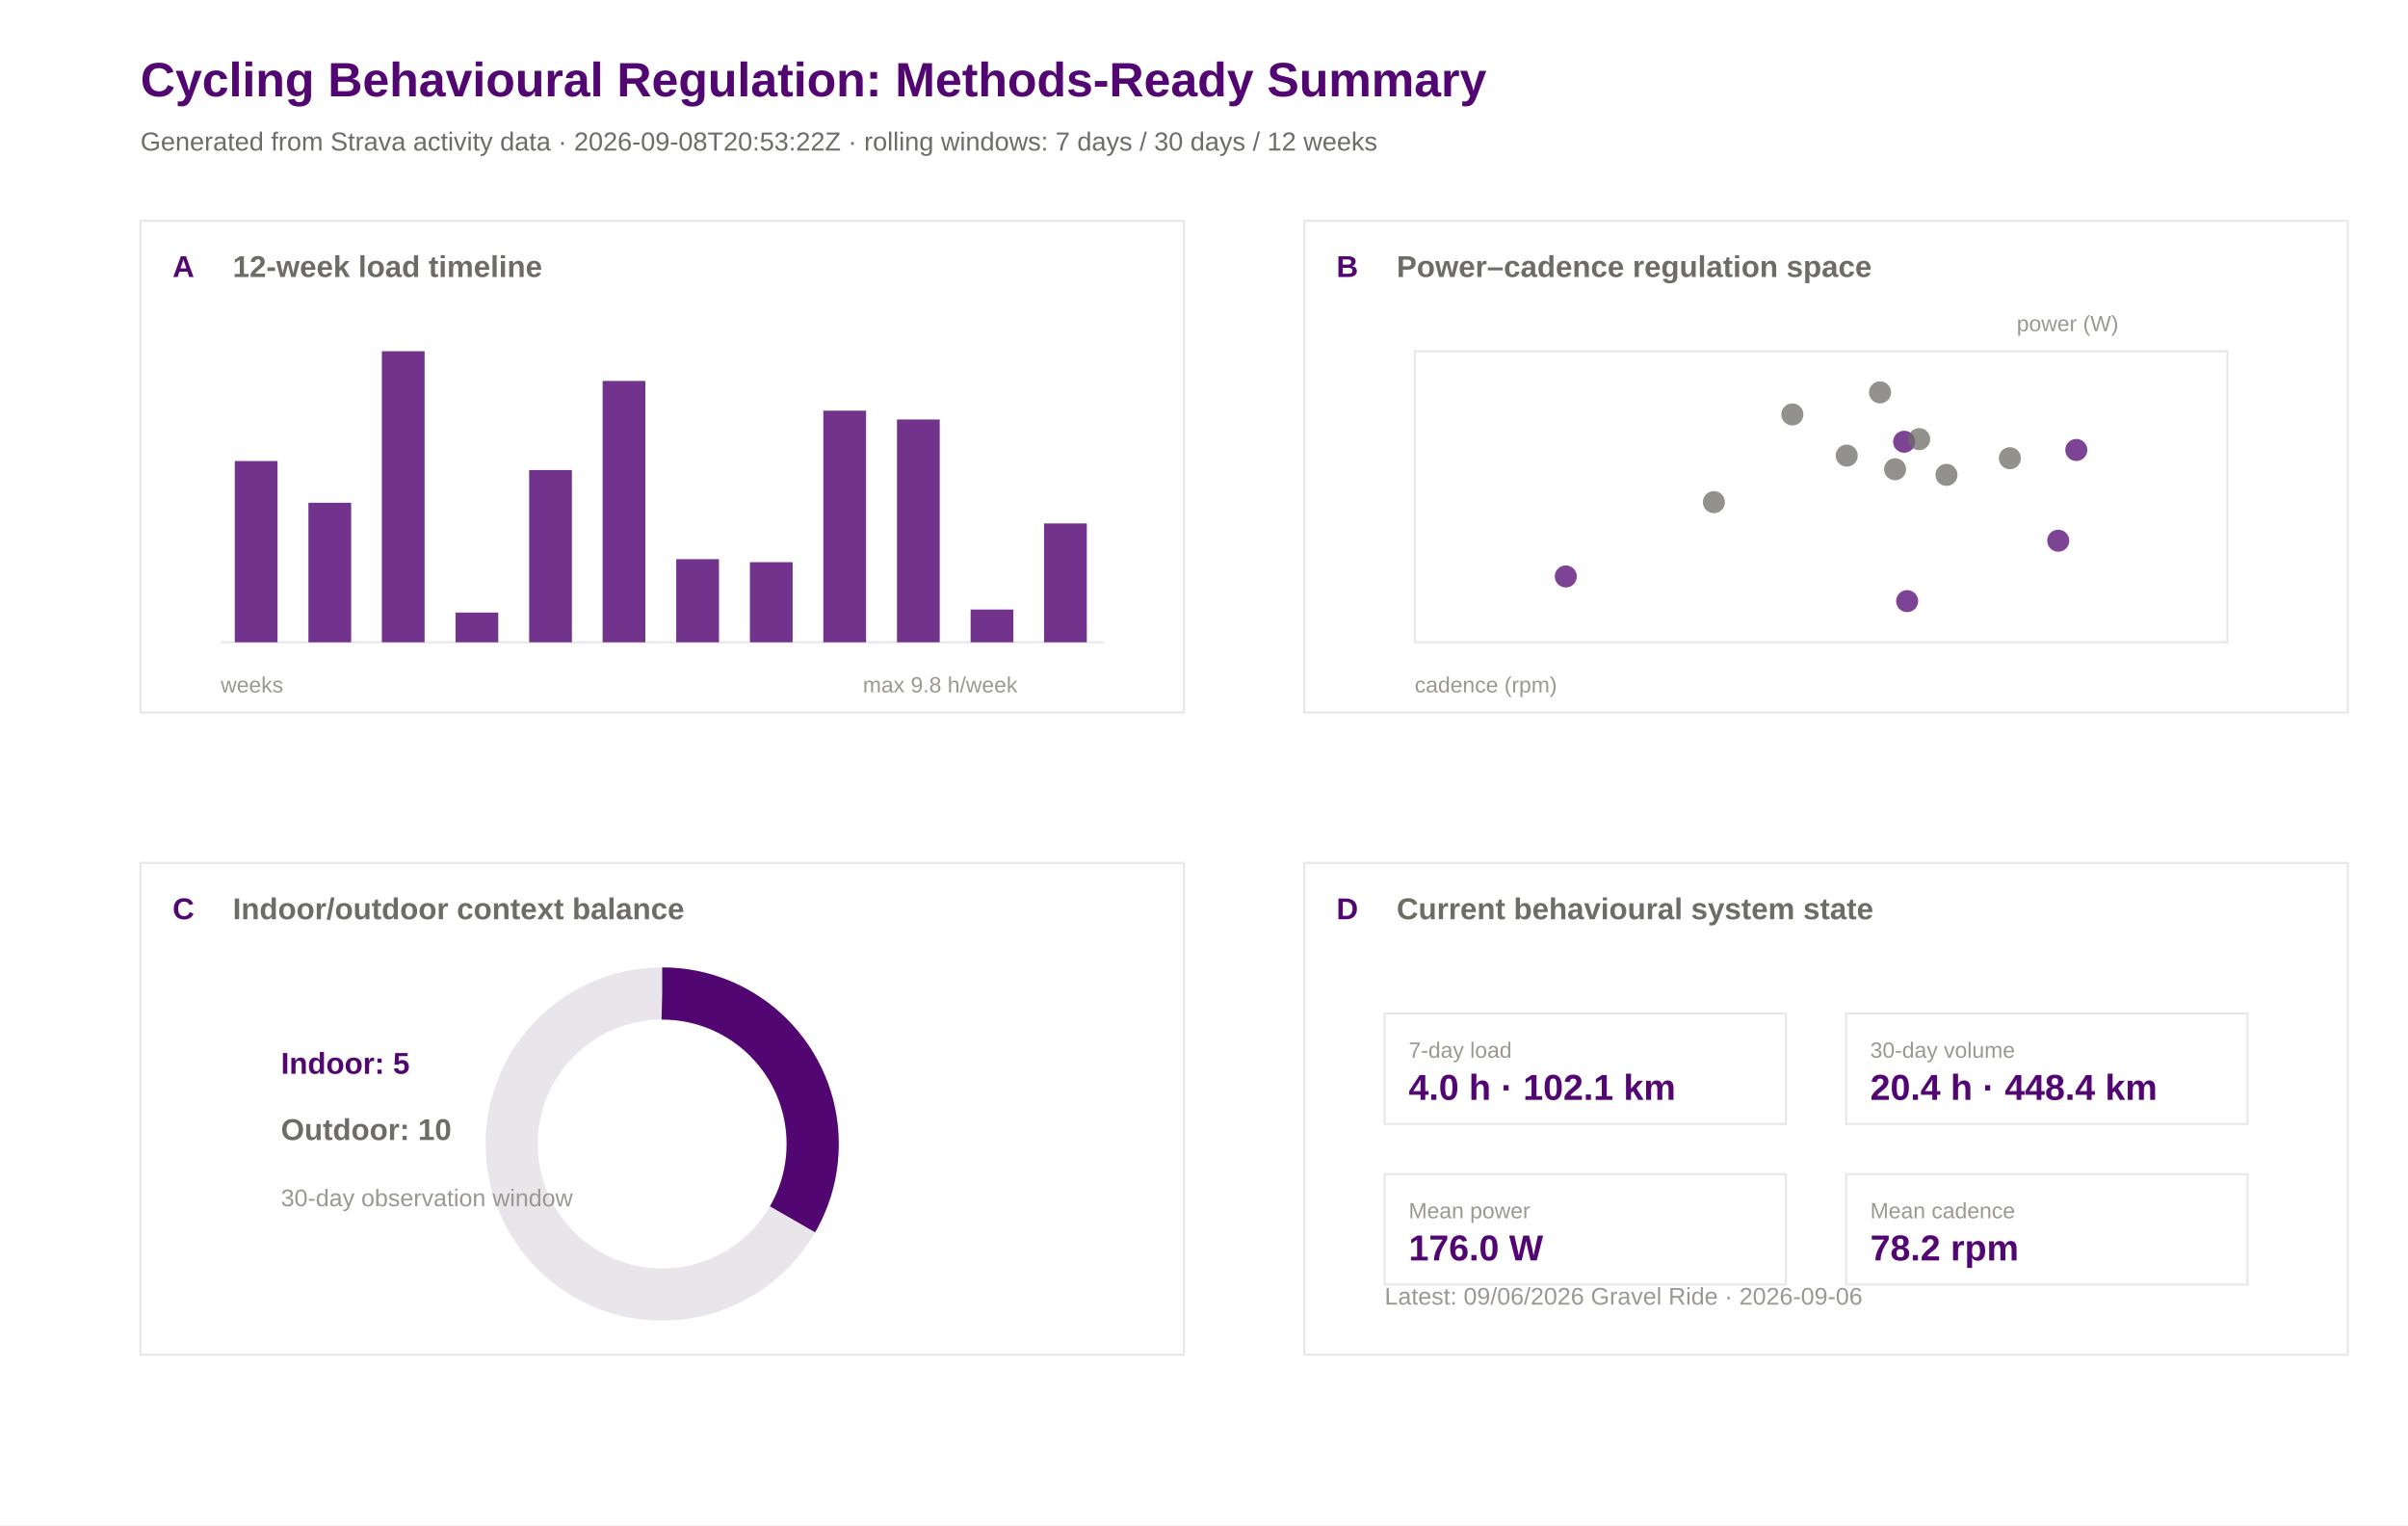
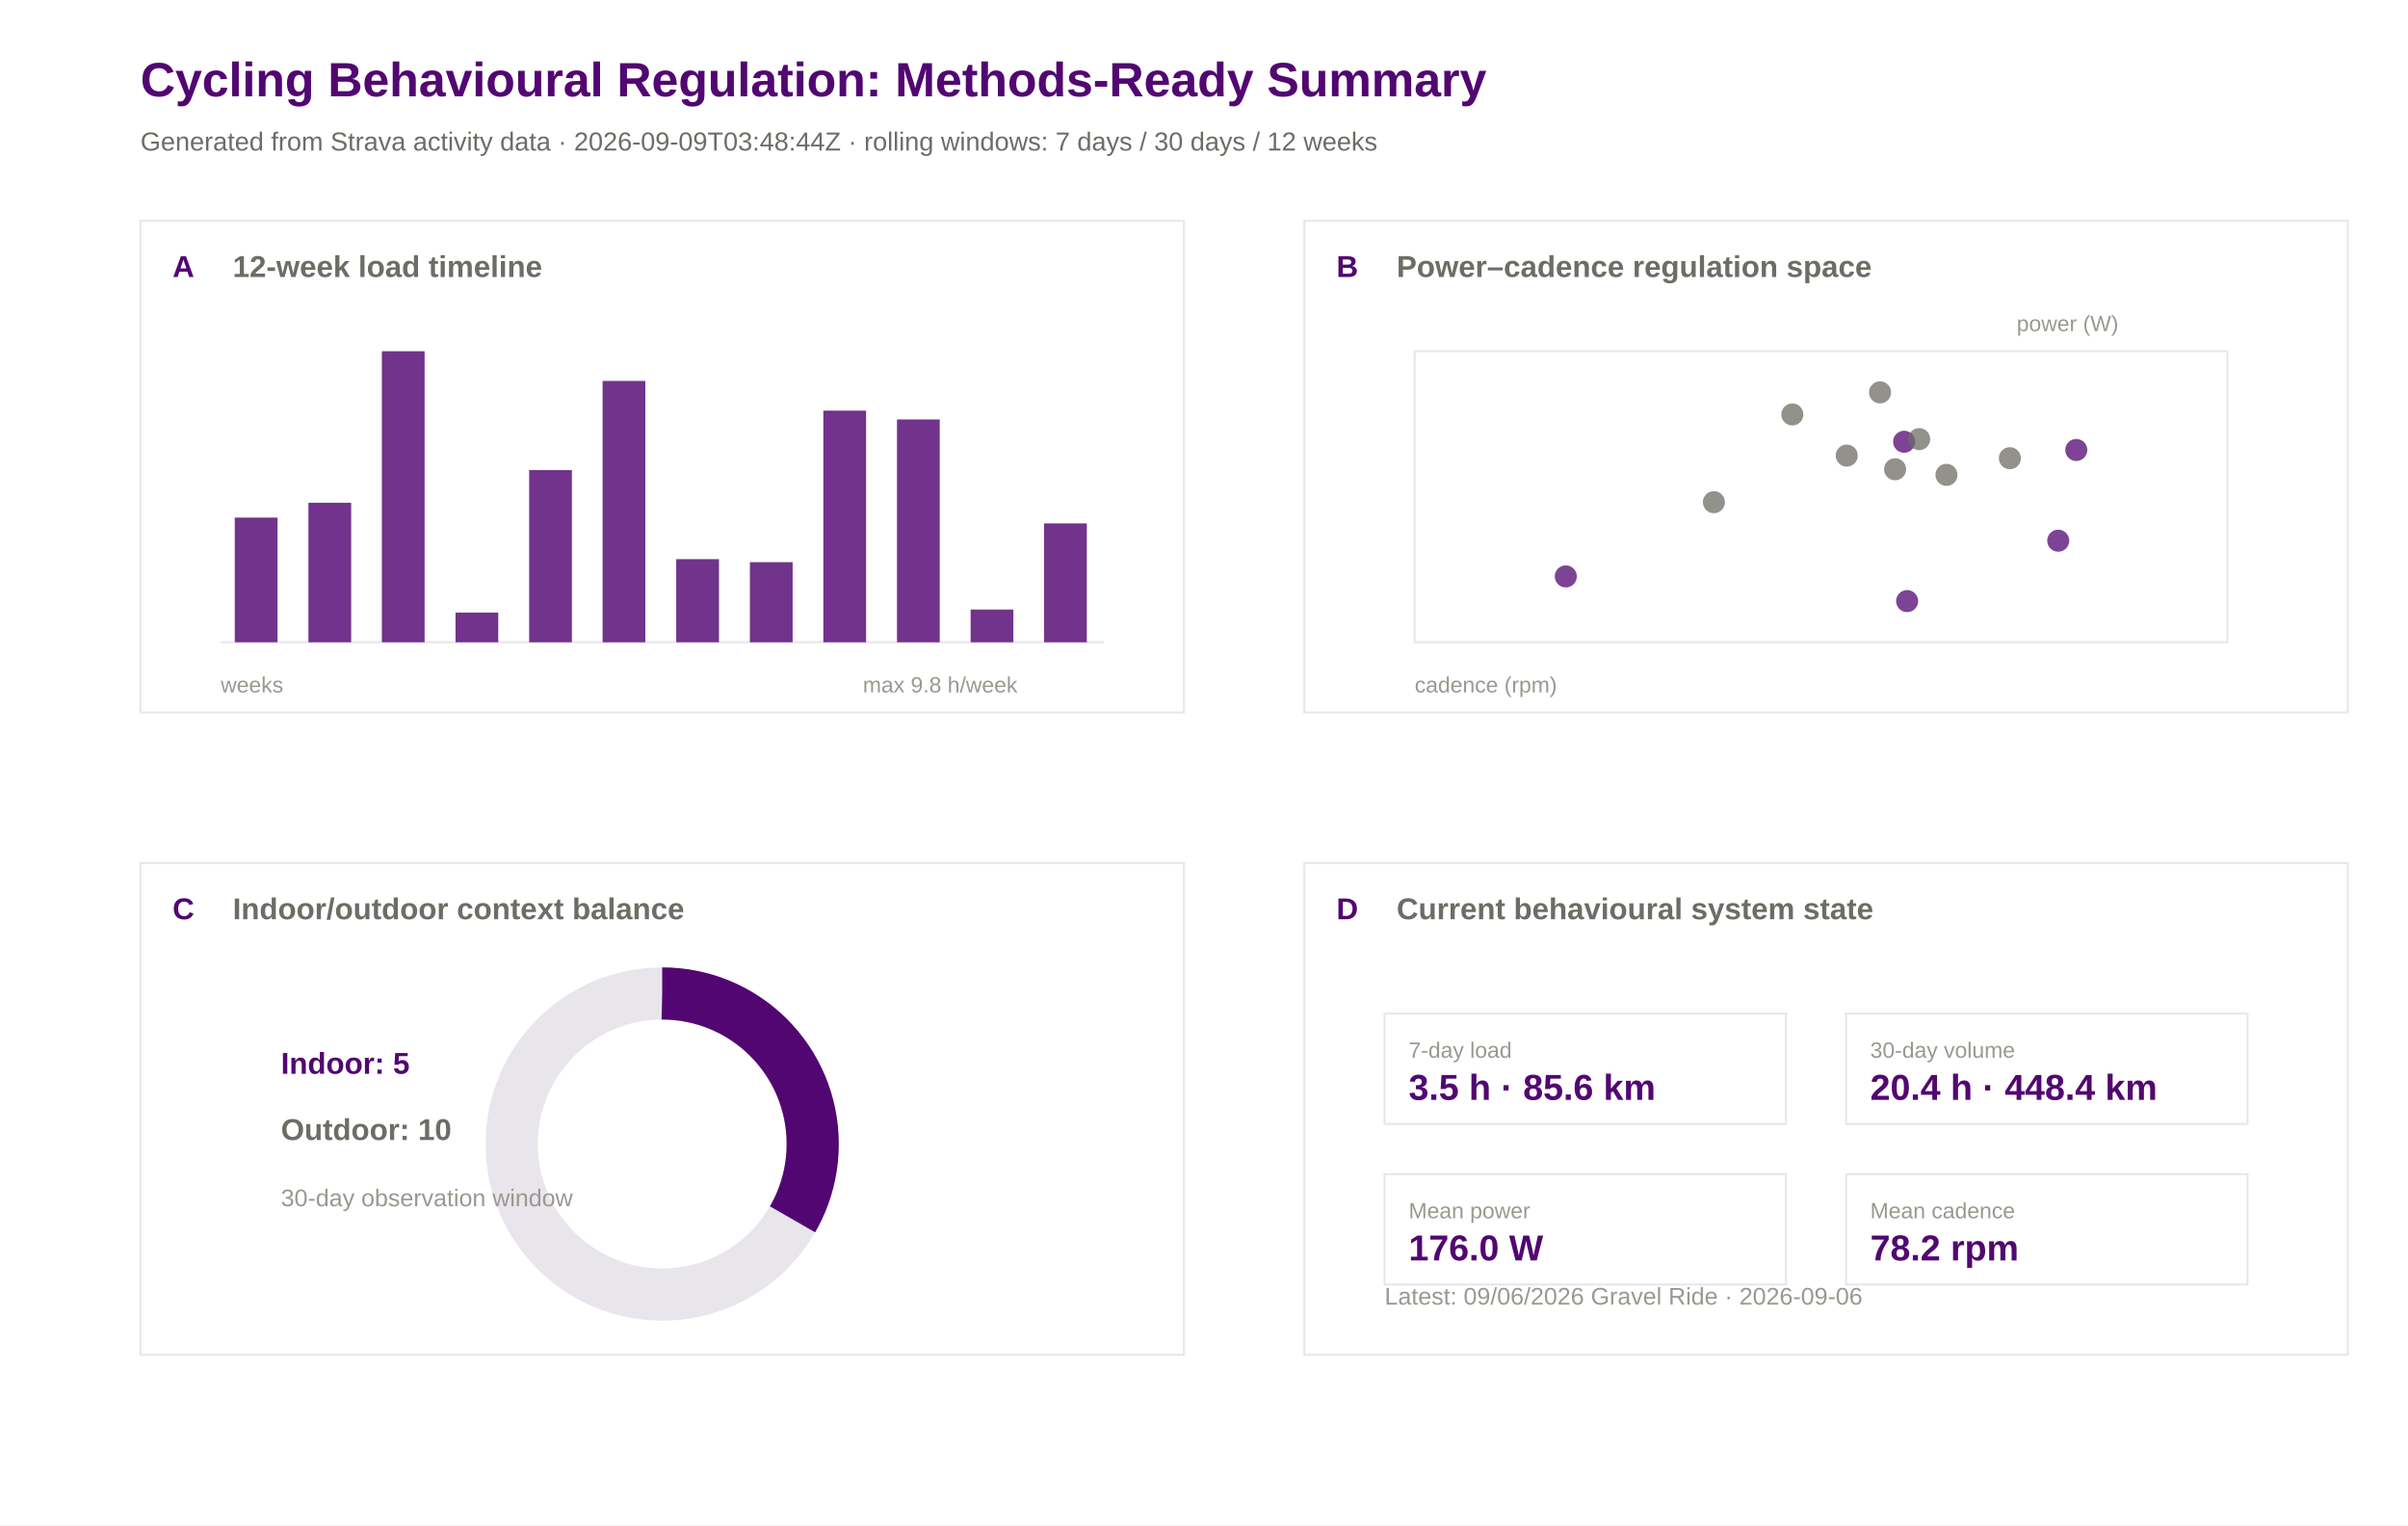
<svg xmlns="http://www.w3.org/2000/svg" width="1200" height="760" viewBox="0 0 1200 760">
  <rect width="100%" height="100%" fill="#ffffff" />
  <text x="70.0" y="48.0" font-family="Arial" font-size="24" font-weight="600" fill="#520671">Cycling Behavioural Regulation: Methods-Ready Summary</text>
-   <text x="70.0" y="75.0" font-family="Arial" font-size="13" font-weight="400" fill="#6e6c66">Generated from Strava activity data · 2026-09-08T20:53:22Z · rolling windows: 7 days / 30 days / 12 weeks</text>
+   <text x="70.0" y="75.0" font-family="Arial" font-size="13" font-weight="400" fill="#6e6c66">Generated from Strava activity data · 2026-09-09T03:48:44Z · rolling windows: 7 days / 30 days / 12 weeks</text>
  <rect x="70" y="110" width="520" height="245" fill="#ffffff" stroke="#e8e5eb" stroke-width="1" />
  <text x="86.0" y="138.0" font-family="Arial" font-size="15" font-weight="600" fill="#520671">A</text>
  <text x="116.0" y="138.0" font-family="Arial" font-size="15" font-weight="600" fill="#6e6c66">12-week load timeline</text>
  <rect x="650" y="110" width="520" height="245" fill="#ffffff" stroke="#e8e5eb" stroke-width="1" />
  <text x="666.0" y="138.0" font-family="Arial" font-size="15" font-weight="600" fill="#520671">B</text>
  <text x="696.0" y="138.0" font-family="Arial" font-size="15" font-weight="600" fill="#6e6c66">Power–cadence regulation space</text>
  <rect x="70" y="430" width="520" height="245" fill="#ffffff" stroke="#e8e5eb" stroke-width="1" />
  <text x="86.0" y="458.0" font-family="Arial" font-size="15" font-weight="600" fill="#520671">C</text>
  <text x="116.0" y="458.0" font-family="Arial" font-size="15" font-weight="600" fill="#6e6c66">Indoor/outdoor context balance</text>
  <rect x="650" y="430" width="520" height="245" fill="#ffffff" stroke="#e8e5eb" stroke-width="1" />
  <text x="666.0" y="458.0" font-family="Arial" font-size="15" font-weight="600" fill="#520671">D</text>
  <text x="696.0" y="458.0" font-family="Arial" font-size="15" font-weight="600" fill="#6e6c66">Current behavioural system state</text>
  <line x1="110" y1="320" x2="550" y2="320" stroke="#e8e5eb" />
-   <rect x="117.0" y="229.7" width="21.3" height="90.3" fill="#520671" opacity="0.82" />
+   <rect x="117.0" y="257.9" width="21.3" height="62.1" fill="#520671" opacity="0.82" />
  <rect x="153.7" y="250.5" width="21.3" height="69.5" fill="#520671" opacity="0.82" />
  <rect x="190.3" y="175.0" width="21.3" height="145.0" fill="#520671" opacity="0.82" />
  <rect x="227.0" y="305.2" width="21.3" height="14.8" fill="#520671" opacity="0.82" />
  <rect x="263.7" y="234.2" width="21.3" height="85.8" fill="#520671" opacity="0.82" />
  <rect x="300.3" y="189.8" width="21.3" height="130.2" fill="#520671" opacity="0.82" />
  <rect x="337.0" y="278.6" width="21.3" height="41.4" fill="#520671" opacity="0.82" />
  <rect x="373.7" y="280.1" width="21.3" height="39.9" fill="#520671" opacity="0.82" />
  <rect x="410.3" y="204.6" width="21.3" height="115.4" fill="#520671" opacity="0.82" />
  <rect x="447.0" y="209.0" width="21.3" height="111.0" fill="#520671" opacity="0.82" />
  <rect x="483.7" y="303.7" width="21.3" height="16.3" fill="#520671" opacity="0.82" />
  <rect x="520.3" y="260.8" width="21.3" height="59.2" fill="#520671" opacity="0.82" />
  <text x="110.0" y="345.0" font-family="Arial" font-size="11" font-weight="400" fill="#9a9890">weeks</text>
  <text x="430.0" y="345.0" font-family="Arial" font-size="11" font-weight="400" fill="#9a9890">max 9.8 h/week</text>
  <rect x="705" y="175" width="405" height="145" fill="#ffffff" stroke="#e8e5eb" />
  <circle cx="936.9" cy="195.5" r="5.5" fill="#6e6c66" opacity="0.75" />
  <circle cx="1034.7" cy="224.2" r="5.5" fill="#520671" opacity="0.75" />
  <circle cx="920.3" cy="227.0" r="5.5" fill="#6e6c66" opacity="0.75" />
  <circle cx="893.2" cy="206.5" r="5.5" fill="#6e6c66" opacity="0.75" />
  <circle cx="780.3" cy="287.2" r="5.5" fill="#520671" opacity="0.75" />
  <circle cx="948.9" cy="220.1" r="5.5" fill="#520671" opacity="0.75" />
  <circle cx="944.4" cy="233.8" r="5.5" fill="#6e6c66" opacity="0.75" />
  <circle cx="854.1" cy="250.2" r="5.5" fill="#6e6c66" opacity="0.75" />
  <circle cx="956.4" cy="218.8" r="5.5" fill="#6e6c66" opacity="0.75" />
  <circle cx="1025.7" cy="269.4" r="5.5" fill="#520671" opacity="0.75" />
  <circle cx="950.4" cy="299.5" r="5.5" fill="#520671" opacity="0.75" />
  <circle cx="970.0" cy="236.6" r="5.5" fill="#6e6c66" opacity="0.75" />
  <circle cx="1001.6" cy="228.3" r="5.5" fill="#6e6c66" opacity="0.75" />
  <text x="705.0" y="345.0" font-family="Arial" font-size="11" font-weight="400" fill="#9a9890">cadence (rpm)</text>
  <text x="1005.0" y="165.0" font-family="Arial" font-size="11" font-weight="400" fill="#9a9890">power (W)</text>
  <circle cx="330" cy="570" r="75" fill="none" stroke="#e8e5eb" stroke-width="26" />
  <circle cx="330" cy="570" r="75" fill="none" stroke="#520671" stroke-width="26" stroke-dasharray="157.1 471.2" transform="rotate(-90 330 570)" />
  <text x="140.0" y="535.0" font-family="Arial" font-size="15" font-weight="600" fill="#520671">Indoor: 5</text>
  <text x="140.0" y="568.0" font-family="Arial" font-size="15" font-weight="600" fill="#6e6c66">Outdoor: 10</text>
  <text x="140.0" y="601.0" font-family="Arial" font-size="12" font-weight="400" fill="#9a9890">30-day observation window</text>
  <rect x="690" y="505" width="200" height="55" fill="#ffffff" stroke="#e8e5eb" />
  <text x="702.0" y="527.0" font-family="Arial" font-size="11" font-weight="500" fill="#9a9890">7-day load</text>
-   <text x="702.0" y="548.0" font-family="Arial" font-size="18" font-weight="600" fill="#520671">4.0 h · 102.1 km</text>
+   <text x="702.0" y="548.0" font-family="Arial" font-size="18" font-weight="600" fill="#520671">3.5 h · 85.6 km</text>
  <rect x="920" y="505" width="200" height="55" fill="#ffffff" stroke="#e8e5eb" />
  <text x="932.0" y="527.0" font-family="Arial" font-size="11" font-weight="500" fill="#9a9890">30-day volume</text>
  <text x="932.0" y="548.0" font-family="Arial" font-size="18" font-weight="600" fill="#520671">20.4 h · 448.4 km</text>
  <rect x="690" y="585" width="200" height="55" fill="#ffffff" stroke="#e8e5eb" />
  <text x="702.0" y="607.0" font-family="Arial" font-size="11" font-weight="500" fill="#9a9890">Mean power</text>
  <text x="702.0" y="628.0" font-family="Arial" font-size="18" font-weight="600" fill="#520671">176.0 W</text>
  <rect x="920" y="585" width="200" height="55" fill="#ffffff" stroke="#e8e5eb" />
  <text x="932.0" y="607.0" font-family="Arial" font-size="11" font-weight="500" fill="#9a9890">Mean cadence</text>
  <text x="932.0" y="628.0" font-family="Arial" font-size="18" font-weight="600" fill="#520671">78.2 rpm</text>
  <text x="690.0" y="650.0" font-family="Arial" font-size="12" font-weight="400" fill="#9a9890">Latest: 09/06/2026 Gravel Ride · 2026-09-06</text>
</svg>
